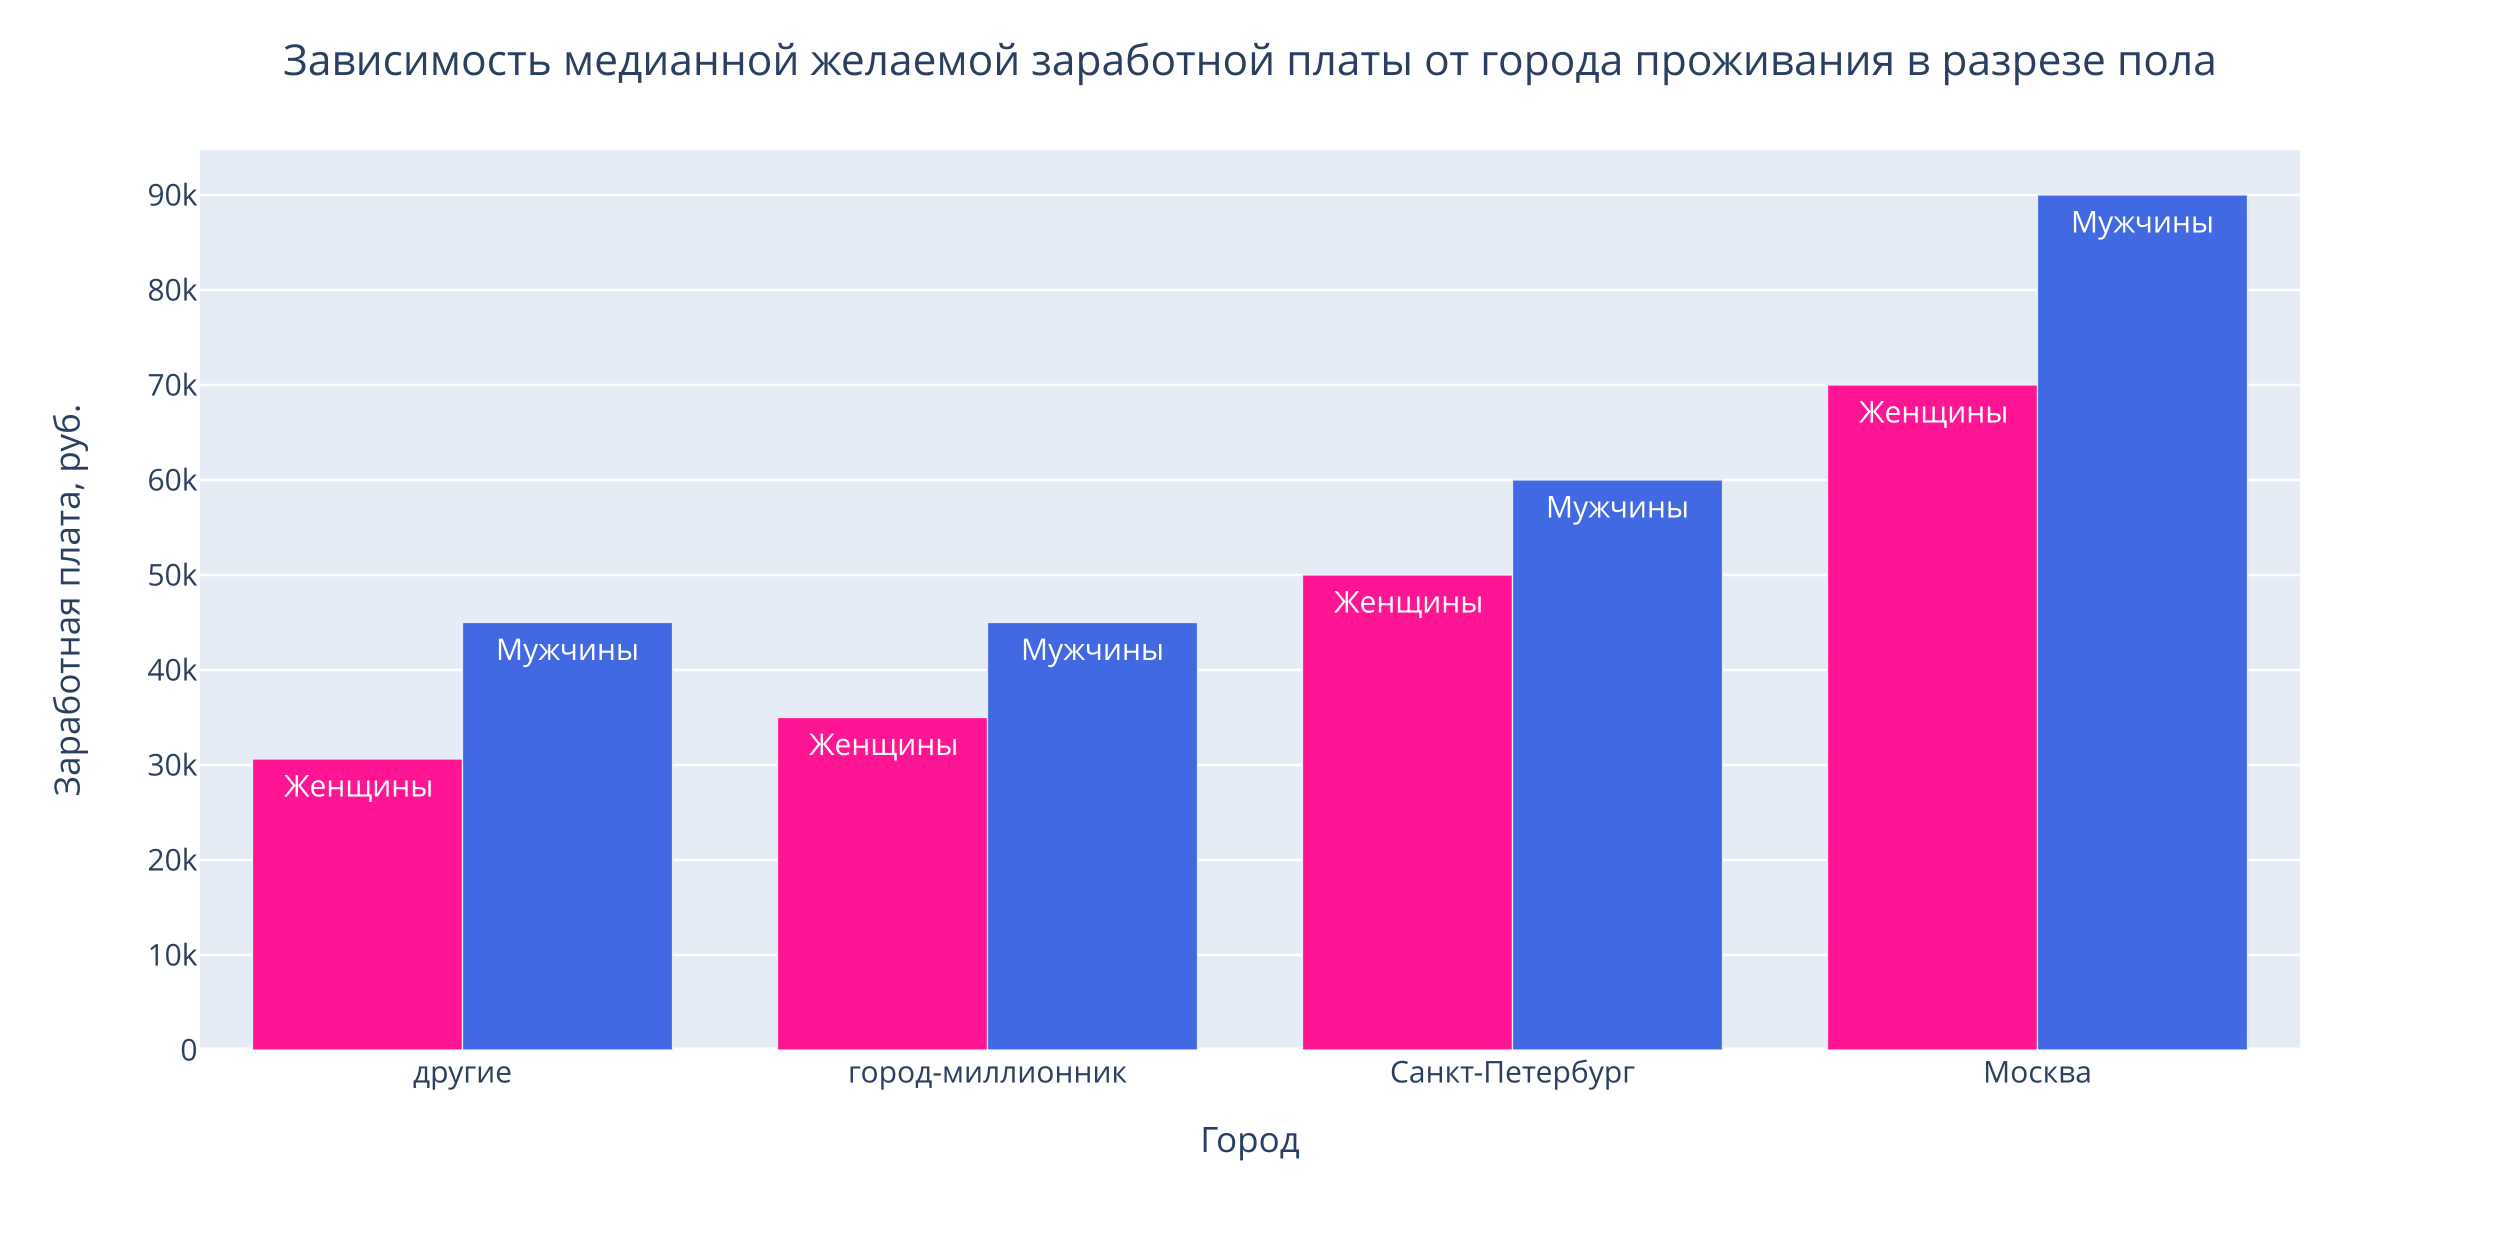
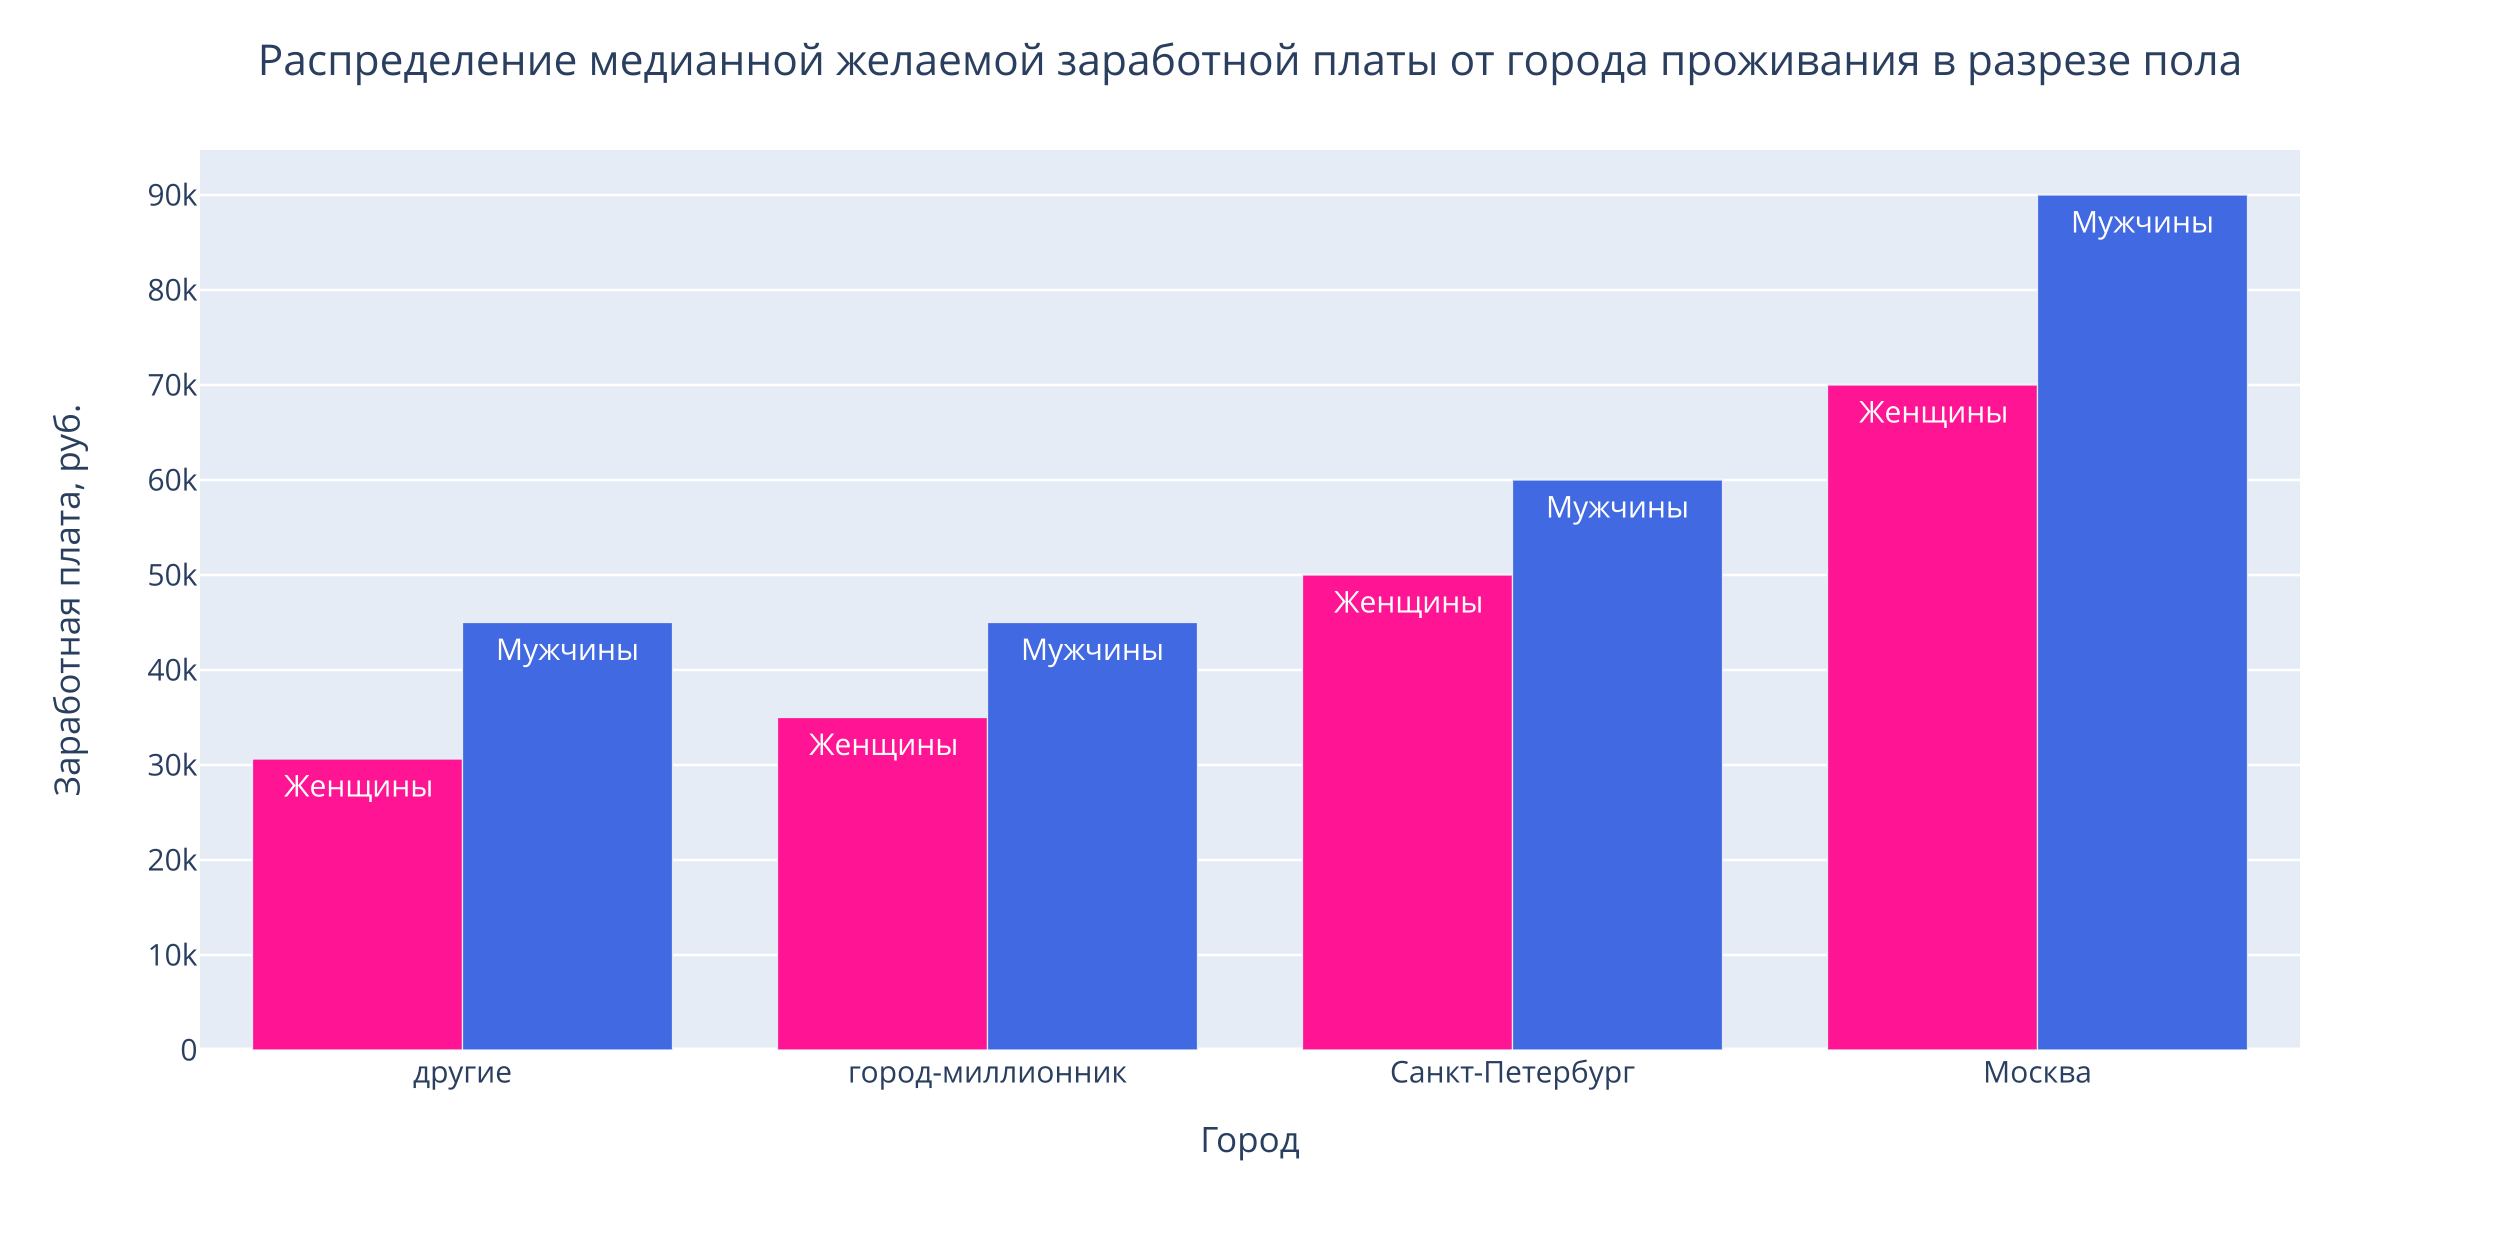
<svg xmlns="http://www.w3.org/2000/svg" class="main-svg" width="1000" height="500" style="" viewBox="0 0 1000 500">
  <rect x="0" y="0" width="1000" height="500" style="fill: rgb(255, 255, 255); fill-opacity: 1;" />
-   <defs id="defs-2fa58c">
+   <defs id="defs-29ebb6">
    <g class="clips">
-       <clipPath id="clip2fa58cxyplot" class="plotclip">
+       <clipPath id="clip29ebb6xyplot" class="plotclip">
        <rect width="840" height="360" />
      </clipPath>
-       <clipPath class="axesclip" id="clip2fa58cx">
+       <clipPath class="axesclip" id="clip29ebb6x">
        <rect x="80" y="0" width="840" height="500" />
      </clipPath>
-       <clipPath class="axesclip" id="clip2fa58cy">
+       <clipPath class="axesclip" id="clip29ebb6y">
        <rect x="0" y="60" width="1000" height="360" />
      </clipPath>
-       <clipPath class="axesclip" id="clip2fa58cxy">
+       <clipPath class="axesclip" id="clip29ebb6xy">
        <rect x="80" y="60" width="840" height="360" />
      </clipPath>
    </g>
    <g class="gradients" />
    <g class="patterns" />
  </defs>
  <g class="bglayer">
    <rect class="bg" x="80" y="60" width="840" height="360" style="fill: rgb(229, 236, 246); fill-opacity: 1; stroke-width: 0;" />
  </g>
  <g class="layer-below">
    <g class="imagelayer" />
    <g class="shapelayer" />
  </g>
  <g class="cartesianlayer">
    <g class="subplot xy">
      <g class="layer-subplot">
        <g class="shapelayer" />
        <g class="imagelayer" />
      </g>
      <g class="minor-gridlayer">
        <g class="x" />
        <g class="y" />
      </g>
      <g class="gridlayer">
        <g class="x" />
        <g class="y">
          <path class="ygrid crisp" transform="translate(0,382)" d="M80,0h840" style="stroke: rgb(255, 255, 255); stroke-opacity: 1; stroke-width: 1px;" />
          <path class="ygrid crisp" transform="translate(0,344)" d="M80,0h840" style="stroke: rgb(255, 255, 255); stroke-opacity: 1; stroke-width: 1px;" />
          <path class="ygrid crisp" transform="translate(0,306)" d="M80,0h840" style="stroke: rgb(255, 255, 255); stroke-opacity: 1; stroke-width: 1px;" />
          <path class="ygrid crisp" transform="translate(0,268)" d="M80,0h840" style="stroke: rgb(255, 255, 255); stroke-opacity: 1; stroke-width: 1px;" />
          <path class="ygrid crisp" transform="translate(0,230)" d="M80,0h840" style="stroke: rgb(255, 255, 255); stroke-opacity: 1; stroke-width: 1px;" />
          <path class="ygrid crisp" transform="translate(0,192)" d="M80,0h840" style="stroke: rgb(255, 255, 255); stroke-opacity: 1; stroke-width: 1px;" />
          <path class="ygrid crisp" transform="translate(0,154)" d="M80,0h840" style="stroke: rgb(255, 255, 255); stroke-opacity: 1; stroke-width: 1px;" />
          <path class="ygrid crisp" transform="translate(0,116)" d="M80,0h840" style="stroke: rgb(255, 255, 255); stroke-opacity: 1; stroke-width: 1px;" />
          <path class="ygrid crisp" transform="translate(0,78)" d="M80,0h840" style="stroke: rgb(255, 255, 255); stroke-opacity: 1; stroke-width: 1px;" />
        </g>
      </g>
      <g class="zerolinelayer">
        <path class="yzl zl crisp" transform="translate(0,420)" d="M80,0h840" style="stroke: rgb(255, 255, 255); stroke-opacity: 1; stroke-width: 2px;" />
      </g>
      <path class="xlines-below" />
      <path class="ylines-below" />
      <g class="overlines-below" />
      <g class="xaxislayer-below" />
      <g class="yaxislayer-below" />
      <g class="overaxes-below" />
-       <g class="plot" transform="translate(80,60)" clip-path="url(#clip2fa58cxyplot)">
+       <g class="plot" transform="translate(80,60)" clip-path="url(#clip29ebb6xyplot)">
        <g class="barlayer mlayer">
          <g class="trace bars" style="opacity: 1;">
            <g class="points">
              <g class="point">
                <path d="M651,360V94H735V360Z" style="vector-effect: non-scaling-stroke; opacity: 1; stroke-width: 0.5px; fill: rgb(255, 20, 147); fill-opacity: 1; stroke: rgb(229, 236, 246); stroke-opacity: 1;" />
                <text class="bartext bartext-inside" text-anchor="middle" data-notex="1" x="0" y="0" style="font-family: 'Open Sans', verdana, arial, sans-serif; font-size: 12px; fill: rgb(255, 255, 255); fill-opacity: 1; white-space: pre;" transform="translate(693.5,109)">Женщины</text>
              </g>
              <g class="point">
                <path d="M441,360V170H525V360Z" style="vector-effect: non-scaling-stroke; opacity: 1; stroke-width: 0.5px; fill: rgb(255, 20, 147); fill-opacity: 1; stroke: rgb(229, 236, 246); stroke-opacity: 1;" />
                <text class="bartext bartext-inside" text-anchor="middle" data-notex="1" x="0" y="0" style="font-family: 'Open Sans', verdana, arial, sans-serif; font-size: 12px; fill: rgb(255, 255, 255); fill-opacity: 1; white-space: pre;" transform="translate(483.5,185)">Женщины</text>
              </g>
              <g class="point">
                <path d="M231,360V227H315V360Z" style="vector-effect: non-scaling-stroke; opacity: 1; stroke-width: 0.5px; fill: rgb(255, 20, 147); fill-opacity: 1; stroke: rgb(229, 236, 246); stroke-opacity: 1;" />
                <text class="bartext bartext-inside" text-anchor="middle" data-notex="1" x="0" y="0" style="font-family: 'Open Sans', verdana, arial, sans-serif; font-size: 12px; fill: rgb(255, 255, 255); fill-opacity: 1; white-space: pre;" transform="translate(273.5,242)">Женщины</text>
              </g>
              <g class="point">
                <path d="M21,360V243.6H105V360Z" style="vector-effect: non-scaling-stroke; opacity: 1; stroke-width: 0.5px; fill: rgb(255, 20, 147); fill-opacity: 1; stroke: rgb(229, 236, 246); stroke-opacity: 1;" />
                <text class="bartext bartext-inside" text-anchor="middle" data-notex="1" x="0" y="0" style="font-family: 'Open Sans', verdana, arial, sans-serif; font-size: 12px; fill: rgb(255, 255, 255); fill-opacity: 1; white-space: pre;" transform="translate(63.5,258.6)">Женщины</text>
              </g>
            </g>
          </g>
          <g class="trace bars" style="opacity: 1;">
            <g class="points">
              <g class="point">
                <path d="M735,360V18H819V360Z" style="vector-effect: non-scaling-stroke; opacity: 1; stroke-width: 0.5px; fill: rgb(65, 105, 225); fill-opacity: 1; stroke: rgb(229, 236, 246); stroke-opacity: 1;" />
                <text class="bartext bartext-inside" text-anchor="middle" data-notex="1" x="0" y="0" style="font-family: 'Open Sans', verdana, arial, sans-serif; font-size: 12px; fill: rgb(255, 255, 255); fill-opacity: 1; white-space: pre;" transform="translate(777,33)">Мужчины</text>
              </g>
              <g class="point">
                <path d="M525,360V132H609V360Z" style="vector-effect: non-scaling-stroke; opacity: 1; stroke-width: 0.5px; fill: rgb(65, 105, 225); fill-opacity: 1; stroke: rgb(229, 236, 246); stroke-opacity: 1;" />
                <text class="bartext bartext-inside" text-anchor="middle" data-notex="1" x="0" y="0" style="font-family: 'Open Sans', verdana, arial, sans-serif; font-size: 12px; fill: rgb(255, 255, 255); fill-opacity: 1; white-space: pre;" transform="translate(567,147)">Мужчины</text>
              </g>
              <g class="point">
                <path d="M315,360V189H399V360Z" style="vector-effect: non-scaling-stroke; opacity: 1; stroke-width: 0.5px; fill: rgb(65, 105, 225); fill-opacity: 1; stroke: rgb(229, 236, 246); stroke-opacity: 1;" />
                <text class="bartext bartext-inside" text-anchor="middle" data-notex="1" x="0" y="0" style="font-family: 'Open Sans', verdana, arial, sans-serif; font-size: 12px; fill: rgb(255, 255, 255); fill-opacity: 1; white-space: pre;" transform="translate(357,204)">Мужчины</text>
              </g>
              <g class="point">
                <path d="M105,360V189H189V360Z" style="vector-effect: non-scaling-stroke; opacity: 1; stroke-width: 0.5px; fill: rgb(65, 105, 225); fill-opacity: 1; stroke: rgb(229, 236, 246); stroke-opacity: 1;" />
                <text class="bartext bartext-inside" text-anchor="middle" data-notex="1" x="0" y="0" style="font-family: 'Open Sans', verdana, arial, sans-serif; font-size: 12px; fill: rgb(255, 255, 255); fill-opacity: 1; white-space: pre;" transform="translate(147,204)">Мужчины</text>
              </g>
            </g>
          </g>
        </g>
      </g>
      <g class="overplot" />
      <path class="xlines-above crisp" d="M0,0" style="fill: none;" />
      <path class="ylines-above crisp" d="M0,0" style="fill: none;" />
      <g class="overlines-above" />
      <g class="xaxislayer-above">
        <g class="xtick">
          <text text-anchor="middle" x="0" y="433" transform="translate(185,0)" style="font-family: 'Open Sans', verdana, arial, sans-serif; font-size: 12px; fill: rgb(42, 63, 95); fill-opacity: 1; white-space: pre; opacity: 1;">другие</text>
        </g>
        <g class="xtick">
          <text text-anchor="middle" x="0" y="433" transform="translate(395,0)" style="font-family: 'Open Sans', verdana, arial, sans-serif; font-size: 12px; fill: rgb(42, 63, 95); fill-opacity: 1; white-space: pre; opacity: 1;">город-миллионник</text>
        </g>
        <g class="xtick">
          <text text-anchor="middle" x="0" y="433" transform="translate(605,0)" style="font-family: 'Open Sans', verdana, arial, sans-serif; font-size: 12px; fill: rgb(42, 63, 95); fill-opacity: 1; white-space: pre; opacity: 1;">Санкт-Петербург</text>
        </g>
        <g class="xtick">
          <text text-anchor="middle" x="0" y="433" transform="translate(815,0)" style="font-family: 'Open Sans', verdana, arial, sans-serif; font-size: 12px; fill: rgb(42, 63, 95); fill-opacity: 1; white-space: pre; opacity: 1;">Москва</text>
        </g>
      </g>
      <g class="yaxislayer-above">
        <g class="ytick">
          <text text-anchor="end" x="79" y="4.2" transform="translate(0,420)" style="font-family: 'Open Sans', verdana, arial, sans-serif; font-size: 12px; fill: rgb(42, 63, 95); fill-opacity: 1; white-space: pre; opacity: 1;">0</text>
        </g>
        <g class="ytick">
          <text text-anchor="end" x="79" y="4.2" style="font-family: 'Open Sans', verdana, arial, sans-serif; font-size: 12px; fill: rgb(42, 63, 95); fill-opacity: 1; white-space: pre; opacity: 1;" transform="translate(0,382)">10k</text>
        </g>
        <g class="ytick">
          <text text-anchor="end" x="79" y="4.2" style="font-family: 'Open Sans', verdana, arial, sans-serif; font-size: 12px; fill: rgb(42, 63, 95); fill-opacity: 1; white-space: pre; opacity: 1;" transform="translate(0,344)">20k</text>
        </g>
        <g class="ytick">
          <text text-anchor="end" x="79" y="4.2" style="font-family: 'Open Sans', verdana, arial, sans-serif; font-size: 12px; fill: rgb(42, 63, 95); fill-opacity: 1; white-space: pre; opacity: 1;" transform="translate(0,306)">30k</text>
        </g>
        <g class="ytick">
          <text text-anchor="end" x="79" y="4.2" style="font-family: 'Open Sans', verdana, arial, sans-serif; font-size: 12px; fill: rgb(42, 63, 95); fill-opacity: 1; white-space: pre; opacity: 1;" transform="translate(0,268)">40k</text>
        </g>
        <g class="ytick">
          <text text-anchor="end" x="79" y="4.2" style="font-family: 'Open Sans', verdana, arial, sans-serif; font-size: 12px; fill: rgb(42, 63, 95); fill-opacity: 1; white-space: pre; opacity: 1;" transform="translate(0,230)">50k</text>
        </g>
        <g class="ytick">
          <text text-anchor="end" x="79" y="4.2" style="font-family: 'Open Sans', verdana, arial, sans-serif; font-size: 12px; fill: rgb(42, 63, 95); fill-opacity: 1; white-space: pre; opacity: 1;" transform="translate(0,192)">60k</text>
        </g>
        <g class="ytick">
          <text text-anchor="end" x="79" y="4.2" style="font-family: 'Open Sans', verdana, arial, sans-serif; font-size: 12px; fill: rgb(42, 63, 95); fill-opacity: 1; white-space: pre; opacity: 1;" transform="translate(0,154)">70k</text>
        </g>
        <g class="ytick">
          <text text-anchor="end" x="79" y="4.2" style="font-family: 'Open Sans', verdana, arial, sans-serif; font-size: 12px; fill: rgb(42, 63, 95); fill-opacity: 1; white-space: pre; opacity: 1;" transform="translate(0,116)">80k</text>
        </g>
        <g class="ytick">
          <text text-anchor="end" x="79" y="4.2" style="font-family: 'Open Sans', verdana, arial, sans-serif; font-size: 12px; fill: rgb(42, 63, 95); fill-opacity: 1; white-space: pre; opacity: 1;" transform="translate(0,78)">90k</text>
        </g>
      </g>
      <g class="overaxes-above" />
    </g>
  </g>
  <g class="polarlayer" />
  <g class="smithlayer" />
  <g class="ternarylayer" />
  <g class="geolayer" />
  <g class="funnelarealayer" />
  <g class="pielayer" />
  <g class="iciclelayer" />
  <g class="treemaplayer" />
  <g class="sunburstlayer" />
  <g class="glimages" />
-   <defs id="topdefs-2fa58c">
+   <defs id="topdefs-29ebb6">
    <g class="clips" />
  </defs>
  <g class="layer-above">
    <g class="imagelayer" />
    <g class="shapelayer" />
  </g>
  <g class="infolayer">
    <g class="g-gtitle">
-       <text class="gtitle" x="500" y="30" text-anchor="middle" dy="0em" style="font-family: 'Open Sans', verdana, arial, sans-serif; font-size: 17px; fill: rgb(42, 63, 95); opacity: 1; font-weight: normal; white-space: pre;">Зависимость медианной желаемой заработной платы от города проживания в разрезе пола</text>
+       <text class="gtitle" x="500" y="30" text-anchor="middle" dy="0em" style="font-family: 'Open Sans', verdana, arial, sans-serif; font-size: 17px; fill: rgb(42, 63, 95); opacity: 1; font-weight: normal; white-space: pre;">Распределение медианной желаемой заработной платы от города проживания в разрезе пола</text>
    </g>
    <g class="g-xtitle">
      <text class="xtitle" x="500" y="460.8" text-anchor="middle" style="font-family: 'Open Sans', verdana, arial, sans-serif; font-size: 14px; fill: rgb(42, 63, 95); opacity: 1; font-weight: normal; white-space: pre;">Город</text>
    </g>
    <g class="g-ytitle">
      <text class="ytitle" transform="rotate(-90,31.84063,240)" x="31.841" y="240" text-anchor="middle" style="font-family: 'Open Sans', verdana, arial, sans-serif; font-size: 14px; fill: rgb(42, 63, 95); opacity: 1; font-weight: normal; white-space: pre;">Заработная плата, руб.</text>
    </g>
  </g>
</svg>
